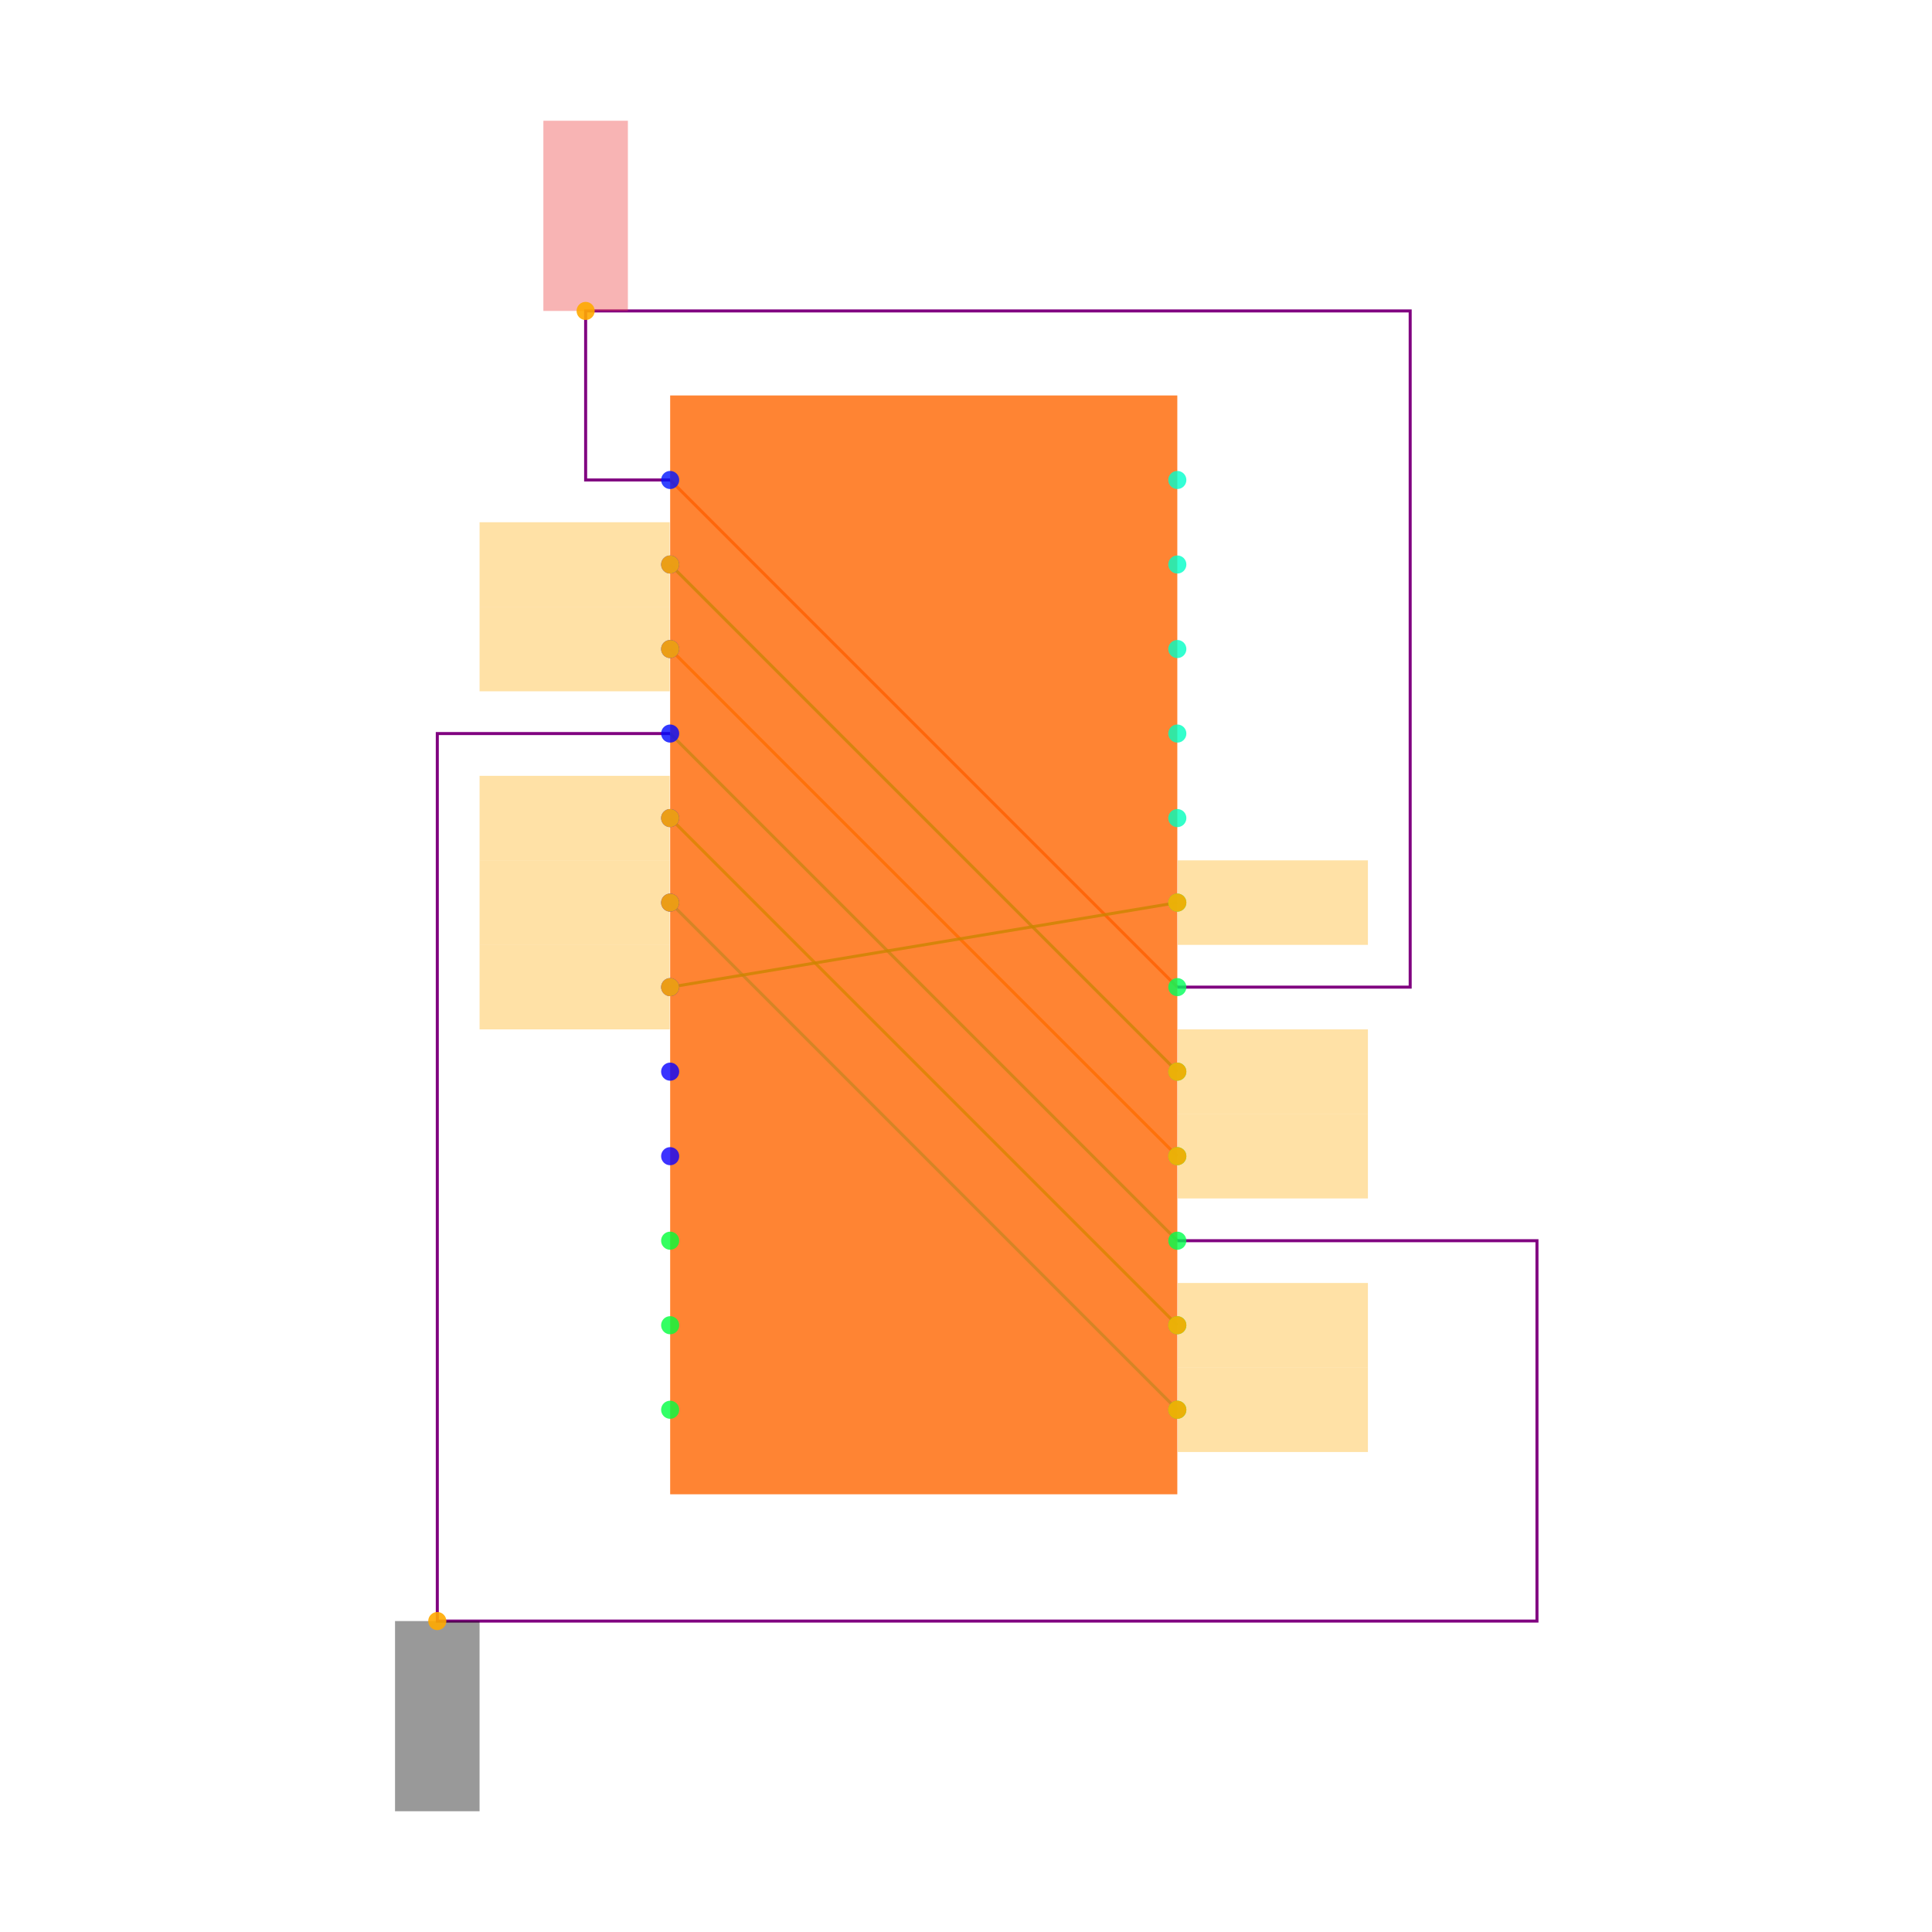
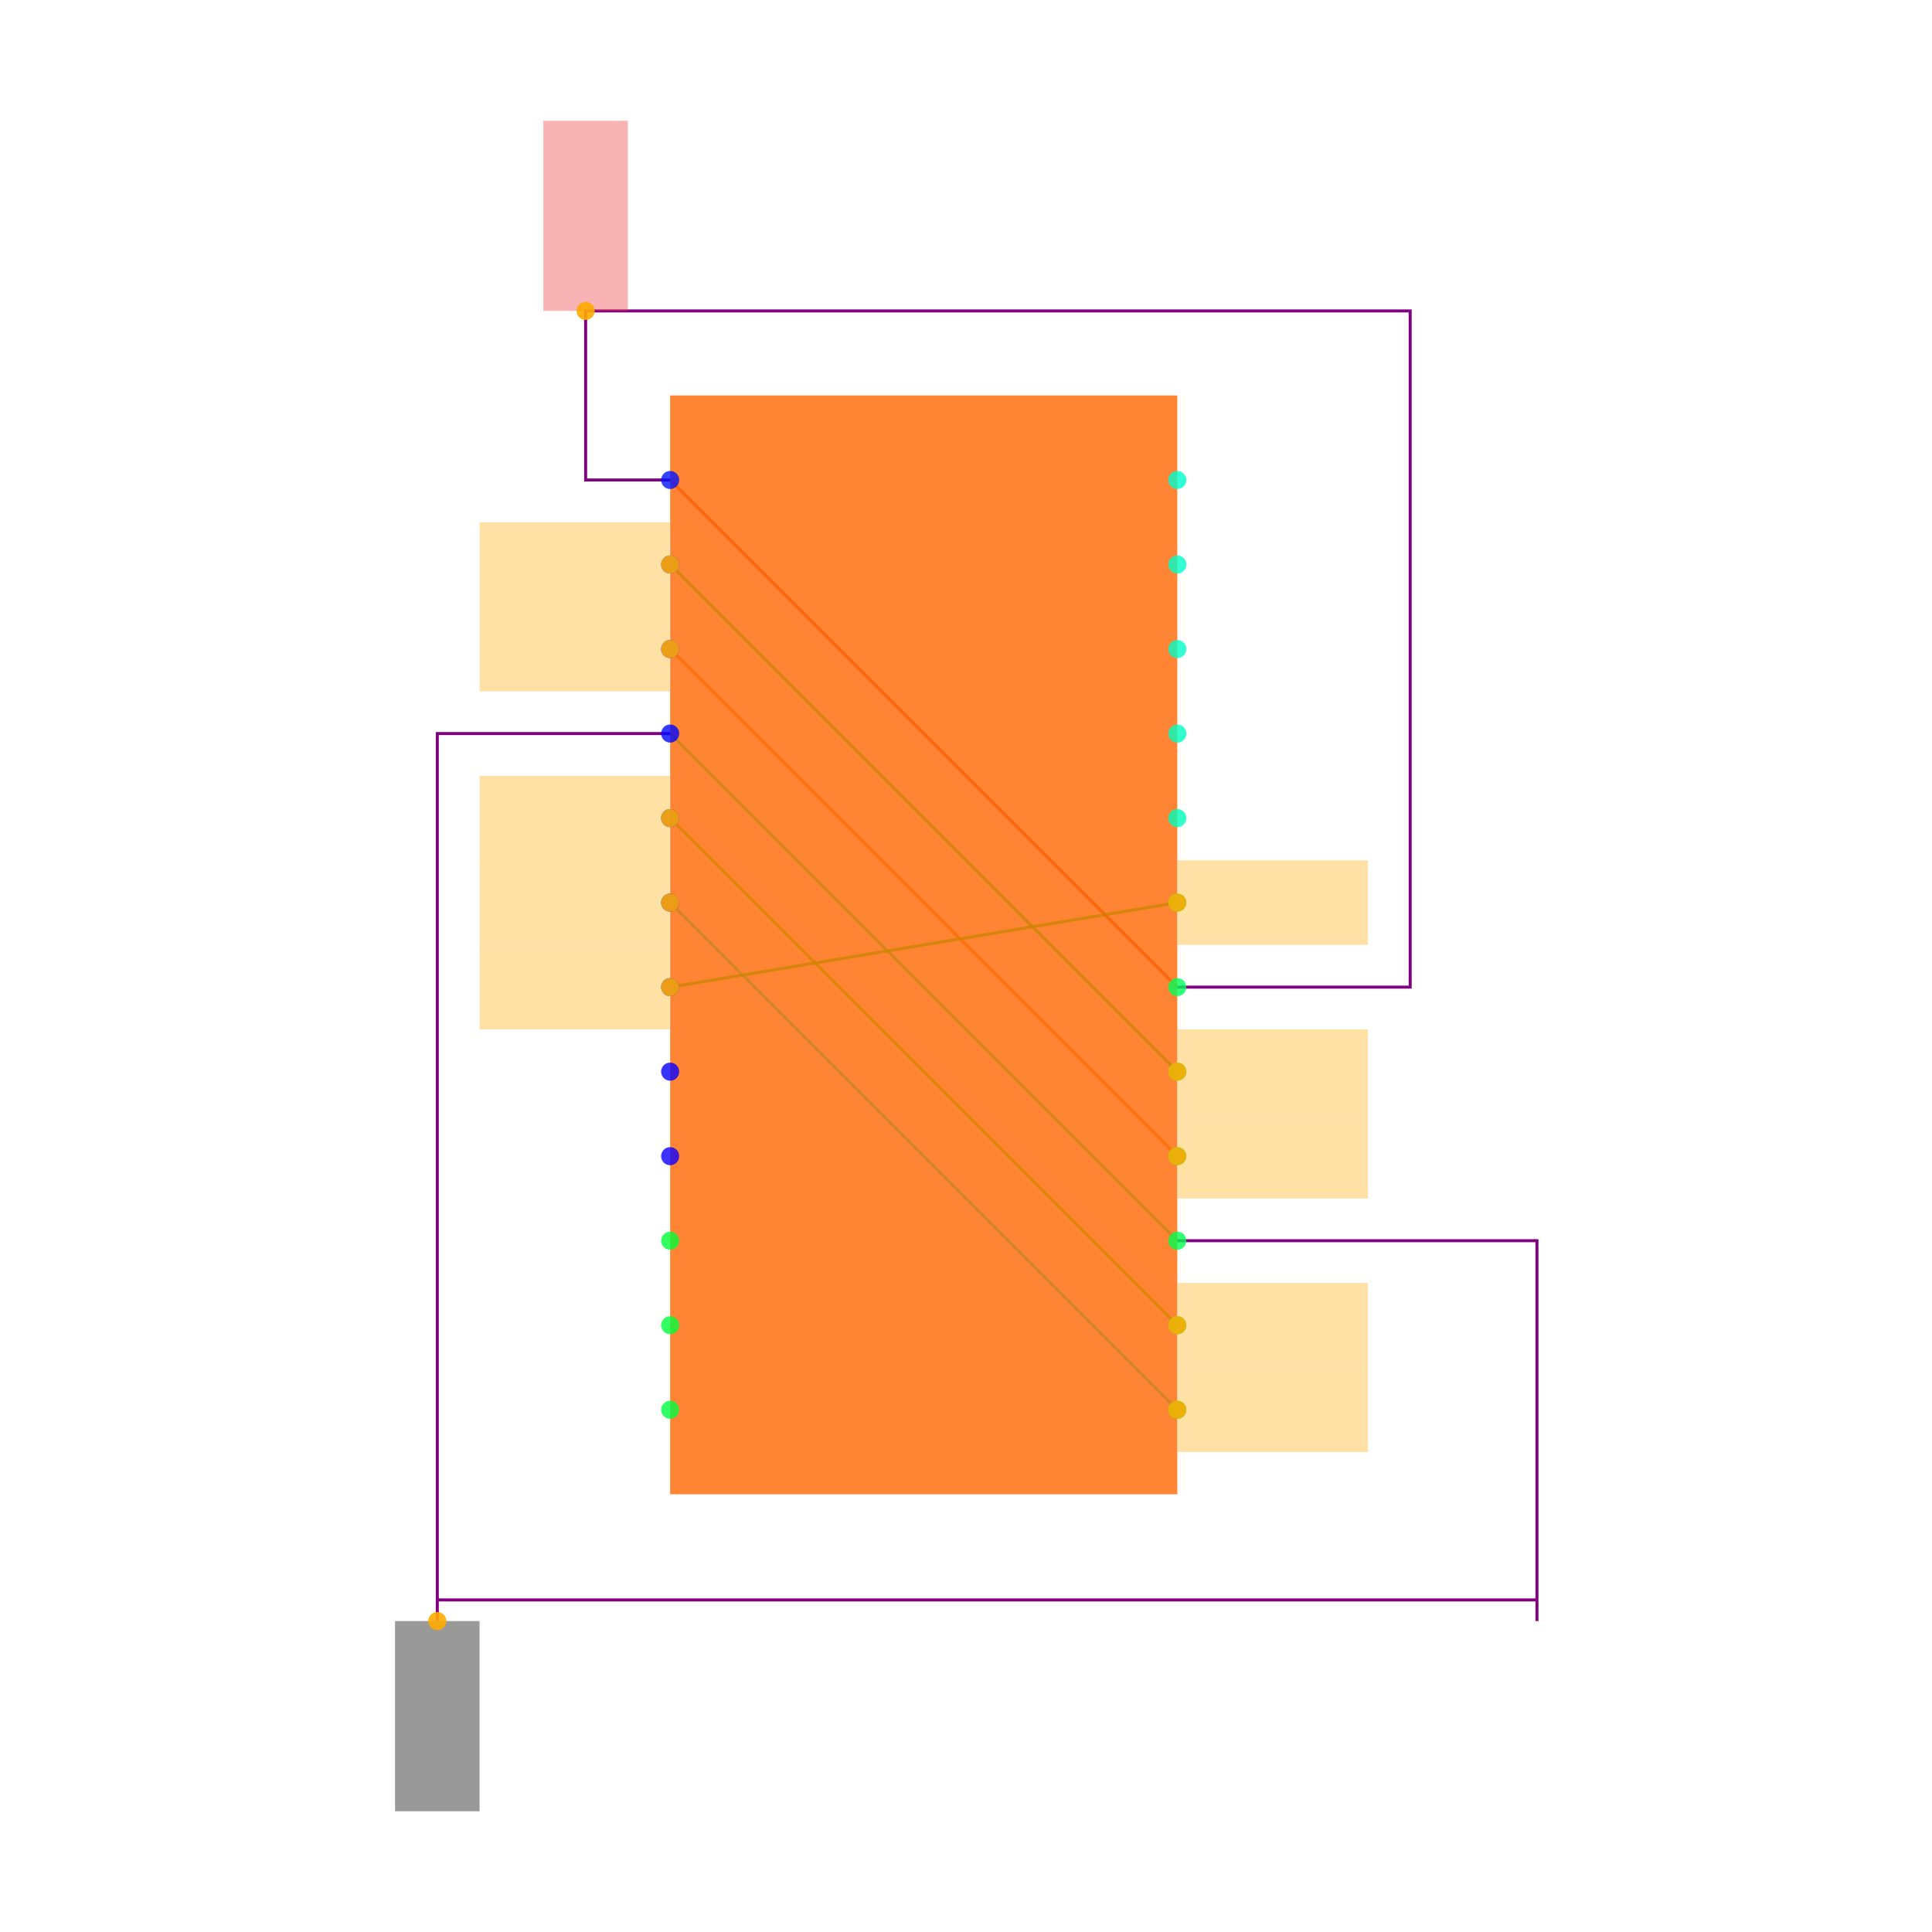
<svg xmlns="http://www.w3.org/2000/svg" width="640" height="640" viewBox="0 0 640 640">
  <rect width="100%" height="100%" fill="white" />
  <g>
    <polyline data-points="-0.6000000000000001,1.0999999999999999 0.6000000000000001,-0.09999999999999987" data-type="line" data-label="" points="222,159 390,327" fill="none" stroke="hsl(16, 100%, 50%, 0.8)" stroke-width="1px" />
  </g>
  <g>
    <polyline data-points="-0.6000000000000001,0.8999999999999999 0.6000000000000001,-0.2999999999999998" data-type="line" data-label="" points="222,187 390,355" fill="none" stroke="hsl(128, 100%, 50%, 0.8)" stroke-width="1px" />
  </g>
  <g>
    <polyline data-points="-0.6000000000000001,0.6999999999999998 0.6000000000000001,-0.4999999999999998" data-type="line" data-label="" points="222,215 390,383" fill="none" stroke="hsl(32, 100%, 50%, 0.8)" stroke-width="1px" />
  </g>
  <g>
    <polyline data-points="-0.6000000000000001,0.4999999999999998 0.6000000000000001,-0.6999999999999998" data-type="line" data-label="" points="222,243 390,411" fill="none" stroke="hsl(144, 100%, 50%, 0.8)" stroke-width="1px" />
  </g>
  <g>
    <polyline data-points="-0.6000000000000001,0.2999999999999998 0.6000000000000001,-0.8999999999999999" data-type="line" data-label="" points="222,271 390,439" fill="none" stroke="hsl(104, 100%, 50%, 0.8)" stroke-width="1px" />
  </g>
  <g>
    <polyline data-points="-0.6000000000000001,0.09999999999999987 0.6000000000000001,-1.0999999999999999" data-type="line" data-label="" points="222,299 390,467" fill="none" stroke="hsl(160, 100%, 50%, 0.8)" stroke-width="1px" />
  </g>
  <g>
    <polyline data-points="-0.6000000000000001,-0.10000000000000009 0.6000000000000001,0.10000000000000009" data-type="line" data-label="" points="222,327 390,299" fill="none" stroke="hsl(120, 100%, 50%, 0.8)" stroke-width="1px" />
  </g>
  <g>
    <polyline data-points="-0.6000000000000001,1.0999999999999999 -0.8,1.0999999999999999 -0.8,1.4999999999999998 1.1510000000000002,1.4999999999999998 1.1510000000000002,-0.09999999999999992 0.6000000000000001,-0.09999999999999987" data-type="line" data-label="" points="222,159 194,159 194,103 467.14,103 467.14,327 390,327" fill="none" stroke="purple" stroke-width="1px" />
  </g>
  <g>
-     <polyline data-points="-0.6000000000000001,0.4999999999999998 -1.1510000000000002,0.4999999999999998 -1.1510000000000002,-1.6 1.451,-1.6 1.451,-0.6999999999999998 0.6000000000000001,-0.6999999999999998" data-type="line" data-label="" points="222,243 144.86,243 144.86,537 509.14,537 509.14,411 390,411" fill="none" stroke="purple" stroke-width="1px" />
+     <polyline data-points="-0.6000000000000001,0.4999999999999998 -1.1510000000000002,0.4999999999999998 -1.1510000000000002,-1.6 -1.1509999995000002,-1.6 -1.1509999995000002,-1.55 1.451,-1.55 1.451,-1.6 1.451,-0.6999999999999998 0.6000000000000001,-0.6999999999999998" data-type="line" data-label="" points="222,243 144.86,243 144.86,537 144.86,537 144.86,530 509.14,530 509.14,537 509.14,411 390,411" fill="none" stroke="purple" stroke-width="1px" />
  </g>
  <g>
    <rect data-type="rect" data-label="schematic_component_0" data-x="0" data-y="0" x="222" y="131" width="168" height="364" fill="hsl(24, 100%, 50%, 0.8)" stroke="black" stroke-width="0.007" />
  </g>
  <g>
    <rect data-type="rect" data-label="netId: P.pin1 to P.pin18 globalConnNetId: connectivity_net0" data-x="-0.8" data-y="1.7249999999999999" x="180" y="40" width="28" height="63" fill="#ef444466" stroke="#ef4444" stroke-width="0.007" />
  </g>
  <g>
    <rect data-type="rect" data-label="netId: P.pin2 to P.pin17 globalConnNetId: connectivity_net1" data-x="-0.8260000000000001" data-y="0.8999999999999999" x="158.86" y="173" width="63" height="28" fill="hsl(40, 100%, 50%, 0.35)" stroke="black" stroke-width="0.007" />
  </g>
  <g>
    <rect data-type="rect" data-label="netId: P.pin2 to P.pin17 globalConnNetId: connectivity_net1" data-x="0.8260000000000001" data-y="-0.2999999999999998" x="390.14" y="341" width="63" height="28" fill="hsl(40, 100%, 50%, 0.35)" stroke="black" stroke-width="0.007" />
  </g>
  <g>
    <rect data-type="rect" data-label="netId: P.pin3 to P.pin16 globalConnNetId: connectivity_net2" data-x="-0.8260000000000001" data-y="0.6999999999999998" x="158.86" y="201" width="63" height="28" fill="hsl(40, 100%, 50%, 0.35)" stroke="black" stroke-width="0.007" />
  </g>
  <g>
    <rect data-type="rect" data-label="netId: P.pin3 to P.pin16 globalConnNetId: connectivity_net2" data-x="0.8260000000000001" data-y="-0.4999999999999998" x="390.14" y="369" width="63" height="28" fill="hsl(40, 100%, 50%, 0.35)" stroke="black" stroke-width="0.007" />
  </g>
  <g>
    <rect data-type="rect" data-label="netId: P.pin4 to P.pin15 globalConnNetId: connectivity_net3" data-x="-1.1510000000000002" data-y="-1.8250000000000002" x="130.86" y="537" width="28" height="63" fill="#00000066" stroke="#000000" stroke-width="0.007" />
  </g>
  <g>
    <rect data-type="rect" data-label="netId: P.pin5 to P.pin14 globalConnNetId: connectivity_net4" data-x="-0.8260000000000001" data-y="0.2999999999999998" x="158.86" y="257" width="63" height="28" fill="hsl(40, 100%, 50%, 0.35)" stroke="black" stroke-width="0.007" />
  </g>
  <g>
    <rect data-type="rect" data-label="netId: P.pin5 to P.pin14 globalConnNetId: connectivity_net4" data-x="0.8260000000000001" data-y="-0.8999999999999999" x="390.14" y="425" width="63" height="28" fill="hsl(40, 100%, 50%, 0.35)" stroke="black" stroke-width="0.007" />
  </g>
  <g>
    <rect data-type="rect" data-label="netId: P.pin6 to P.pin13 globalConnNetId: connectivity_net5" data-x="-0.8260000000000001" data-y="0.09999999999999987" x="158.86" y="285" width="63" height="28" fill="hsl(40, 100%, 50%, 0.35)" stroke="black" stroke-width="0.007" />
  </g>
  <g>
    <rect data-type="rect" data-label="netId: P.pin6 to P.pin13 globalConnNetId: connectivity_net5" data-x="0.8260000000000001" data-y="-1.0999999999999999" x="390.14" y="453" width="63" height="28" fill="hsl(40, 100%, 50%, 0.35)" stroke="black" stroke-width="0.007" />
  </g>
  <g>
    <rect data-type="rect" data-label="netId: P.pin7 to P.pin19 globalConnNetId: connectivity_net6" data-x="-0.8260000000000001" data-y="-0.10000000000000009" x="158.86" y="313" width="63" height="28" fill="hsl(40, 100%, 50%, 0.35)" stroke="black" stroke-width="0.007" />
  </g>
  <g>
    <rect data-type="rect" data-label="netId: P.pin7 to P.pin19 globalConnNetId: connectivity_net6" data-x="0.8260000000000001" data-y="0.10000000000000009" x="390.14" y="285" width="63" height="28" fill="hsl(40, 100%, 50%, 0.35)" stroke="black" stroke-width="0.007" />
  </g>
  <g>
    <circle data-type="point" data-label="P.1 x-" data-x="-0.6000000000000001" data-y="1.0999999999999999" cx="222" cy="159" r="3" fill="hsl(235, 100%, 50%, 0.8)" />
  </g>
  <g>
    <circle data-type="point" data-label="P.2 x-" data-x="-0.6000000000000001" data-y="0.8999999999999999" cx="222" cy="187" r="3" fill="hsl(236, 100%, 50%, 0.8)" />
  </g>
  <g>
    <circle data-type="point" data-label="P.3 x-" data-x="-0.6000000000000001" data-y="0.6999999999999998" cx="222" cy="215" r="3" fill="hsl(237, 100%, 50%, 0.8)" />
  </g>
  <g>
    <circle data-type="point" data-label="P.4 x-" data-x="-0.6000000000000001" data-y="0.4999999999999998" cx="222" cy="243" r="3" fill="hsl(238, 100%, 50%, 0.8)" />
  </g>
  <g>
    <circle data-type="point" data-label="P.5 x-" data-x="-0.6000000000000001" data-y="0.2999999999999998" cx="222" cy="271" r="3" fill="hsl(239, 100%, 50%, 0.8)" />
  </g>
  <g>
    <circle data-type="point" data-label="P.6 x-" data-x="-0.6000000000000001" data-y="0.09999999999999987" cx="222" cy="299" r="3" fill="hsl(240, 100%, 50%, 0.8)" />
  </g>
  <g>
    <circle data-type="point" data-label="P.7 x-" data-x="-0.6000000000000001" data-y="-0.10000000000000009" cx="222" cy="327" r="3" fill="hsl(241, 100%, 50%, 0.8)" />
  </g>
  <g>
    <circle data-type="point" data-label="P.8 x-" data-x="-0.6000000000000001" data-y="-0.30000000000000004" cx="222" cy="355" r="3" fill="hsl(242, 100%, 50%, 0.8)" />
  </g>
  <g>
    <circle data-type="point" data-label="P.9 x-" data-x="-0.6000000000000001" data-y="-0.5" cx="222" cy="383" r="3" fill="hsl(243, 100%, 50%, 0.8)" />
  </g>
  <g>
    <circle data-type="point" data-label="P.10 x-" data-x="-0.6000000000000001" data-y="-0.7" cx="222" cy="411" r="3" fill="hsl(133, 100%, 50%, 0.8)" />
  </g>
  <g>
    <circle data-type="point" data-label="P.11 x-" data-x="-0.6000000000000001" data-y="-0.8999999999999999" cx="222" cy="439" r="3" fill="hsl(134, 100%, 50%, 0.8)" />
  </g>
  <g>
    <circle data-type="point" data-label="P.12 x-" data-x="-0.6000000000000001" data-y="-1.0999999999999999" cx="222" cy="467" r="3" fill="hsl(135, 100%, 50%, 0.8)" />
  </g>
  <g>
    <circle data-type="point" data-label="P.13 x+" data-x="0.6000000000000001" data-y="-1.0999999999999999" cx="390" cy="467" r="3" fill="hsl(136, 100%, 50%, 0.8)" />
  </g>
  <g>
    <circle data-type="point" data-label="P.14 x+" data-x="0.6000000000000001" data-y="-0.8999999999999999" cx="390" cy="439" r="3" fill="hsl(137, 100%, 50%, 0.8)" />
  </g>
  <g>
    <circle data-type="point" data-label="P.15 x+" data-x="0.6000000000000001" data-y="-0.6999999999999998" cx="390" cy="411" r="3" fill="hsl(138, 100%, 50%, 0.8)" />
  </g>
  <g>
    <circle data-type="point" data-label="P.16 x+" data-x="0.6000000000000001" data-y="-0.4999999999999998" cx="390" cy="383" r="3" fill="hsl(139, 100%, 50%, 0.8)" />
  </g>
  <g>
    <circle data-type="point" data-label="P.17 x+" data-x="0.6000000000000001" data-y="-0.2999999999999998" cx="390" cy="355" r="3" fill="hsl(140, 100%, 50%, 0.8)" />
  </g>
  <g>
    <circle data-type="point" data-label="P.18 x+" data-x="0.6000000000000001" data-y="-0.09999999999999987" cx="390" cy="327" r="3" fill="hsl(141, 100%, 50%, 0.8)" />
  </g>
  <g>
    <circle data-type="point" data-label="P.19 x+" data-x="0.6000000000000001" data-y="0.10000000000000009" cx="390" cy="299" r="3" fill="hsl(142, 100%, 50%, 0.8)" />
  </g>
  <g>
    <circle data-type="point" data-label="P.20 x+" data-x="0.6000000000000001" data-y="0.30000000000000004" cx="390" cy="271" r="3" fill="hsl(164, 100%, 50%, 0.8)" />
  </g>
  <g>
    <circle data-type="point" data-label="P.21 x+" data-x="0.6000000000000001" data-y="0.5" cx="390" cy="243" r="3" fill="hsl(165, 100%, 50%, 0.8)" />
  </g>
  <g>
    <circle data-type="point" data-label="P.22 x+" data-x="0.6000000000000001" data-y="0.7" cx="390" cy="215" r="3" fill="hsl(166, 100%, 50%, 0.8)" />
  </g>
  <g>
    <circle data-type="point" data-label="P.23 x+" data-x="0.6000000000000001" data-y="0.8999999999999999" cx="390" cy="187" r="3" fill="hsl(167, 100%, 50%, 0.8)" />
  </g>
  <g>
    <circle data-type="point" data-label="P.24 x+" data-x="0.6000000000000001" data-y="1.0999999999999999" cx="390" cy="159" r="3" fill="hsl(168, 100%, 50%, 0.8)" />
  </g>
  <g>
    <circle data-type="point" data-label="anchorPoint orientation: y+" data-x="-0.8" data-y="1.4999999999999998" cx="194" cy="103" r="3" fill="hsl(40, 100%, 50%, 0.9)" />
  </g>
  <g>
    <circle data-type="point" data-label="anchorPoint orientation: x-" data-x="-0.6000000000000001" data-y="0.8999999999999999" cx="222" cy="187" r="3" fill="hsl(40, 100%, 50%, 0.9)" />
  </g>
  <g>
    <circle data-type="point" data-label="anchorPoint orientation: x+" data-x="0.6000000000000001" data-y="-0.2999999999999998" cx="390" cy="355" r="3" fill="hsl(40, 100%, 50%, 0.9)" />
  </g>
  <g>
    <circle data-type="point" data-label="anchorPoint orientation: x-" data-x="-0.6000000000000001" data-y="0.6999999999999998" cx="222" cy="215" r="3" fill="hsl(40, 100%, 50%, 0.9)" />
  </g>
  <g>
    <circle data-type="point" data-label="anchorPoint orientation: x+" data-x="0.6000000000000001" data-y="-0.4999999999999998" cx="390" cy="383" r="3" fill="hsl(40, 100%, 50%, 0.9)" />
  </g>
  <g>
    <circle data-type="point" data-label="anchorPoint orientation: y-" data-x="-1.1510000000000002" data-y="-1.6" cx="144.86" cy="537" r="3" fill="hsl(40, 100%, 50%, 0.9)" />
  </g>
  <g>
    <circle data-type="point" data-label="anchorPoint orientation: x-" data-x="-0.6000000000000001" data-y="0.2999999999999998" cx="222" cy="271" r="3" fill="hsl(40, 100%, 50%, 0.9)" />
  </g>
  <g>
    <circle data-type="point" data-label="anchorPoint orientation: x+" data-x="0.6000000000000001" data-y="-0.8999999999999999" cx="390" cy="439" r="3" fill="hsl(40, 100%, 50%, 0.9)" />
  </g>
  <g>
    <circle data-type="point" data-label="anchorPoint orientation: x-" data-x="-0.6000000000000001" data-y="0.09999999999999987" cx="222" cy="299" r="3" fill="hsl(40, 100%, 50%, 0.9)" />
  </g>
  <g>
    <circle data-type="point" data-label="anchorPoint orientation: x+" data-x="0.6000000000000001" data-y="-1.0999999999999999" cx="390" cy="467" r="3" fill="hsl(40, 100%, 50%, 0.9)" />
  </g>
  <g>
    <circle data-type="point" data-label="anchorPoint orientation: x-" data-x="-0.6000000000000001" data-y="-0.10000000000000009" cx="222" cy="327" r="3" fill="hsl(40, 100%, 50%, 0.9)" />
  </g>
  <g>
    <circle data-type="point" data-label="anchorPoint orientation: x+" data-x="0.6000000000000001" data-y="0.10000000000000009" cx="390" cy="299" r="3" fill="hsl(40, 100%, 50%, 0.9)" />
  </g>
  <g id="crosshair" style="display: none">
    <line id="crosshair-h" y1="0" y2="640" stroke="#666" stroke-width="0.5" />
    <line id="crosshair-v" x1="0" x2="640" stroke="#666" stroke-width="0.5" />
    <text id="coordinates" font-family="monospace" font-size="12" fill="#666" />
  </g>
</svg>
